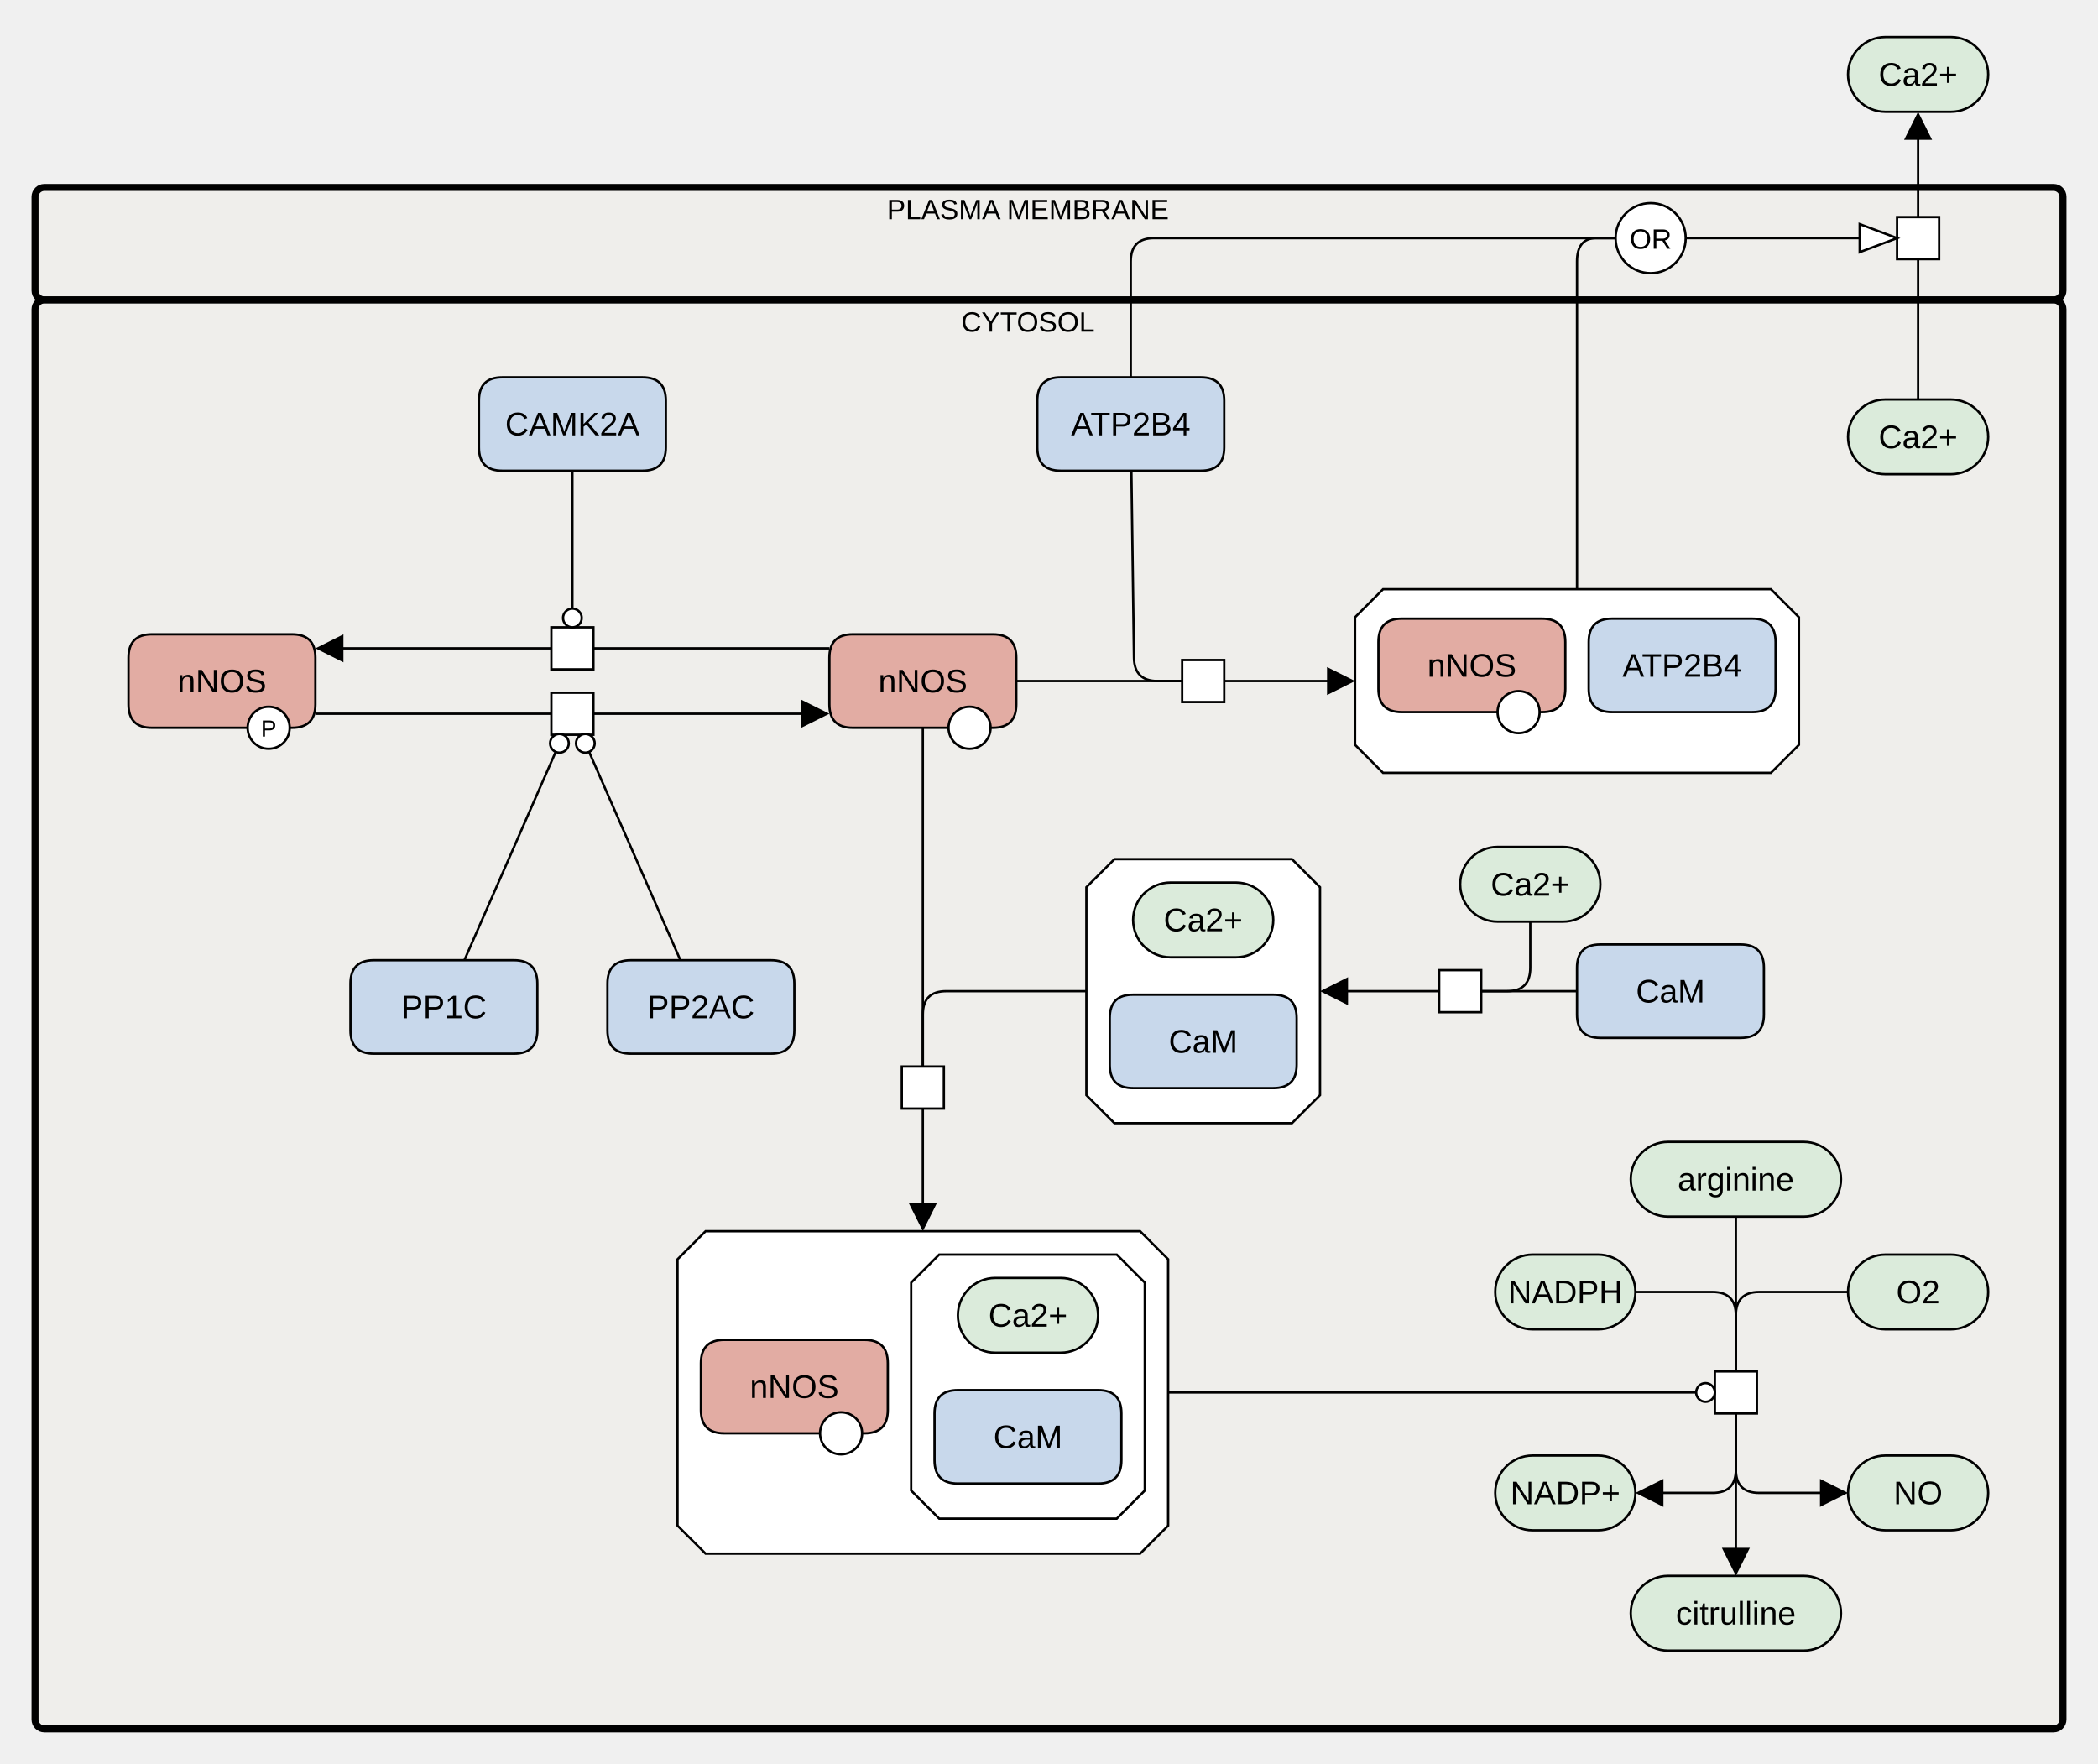
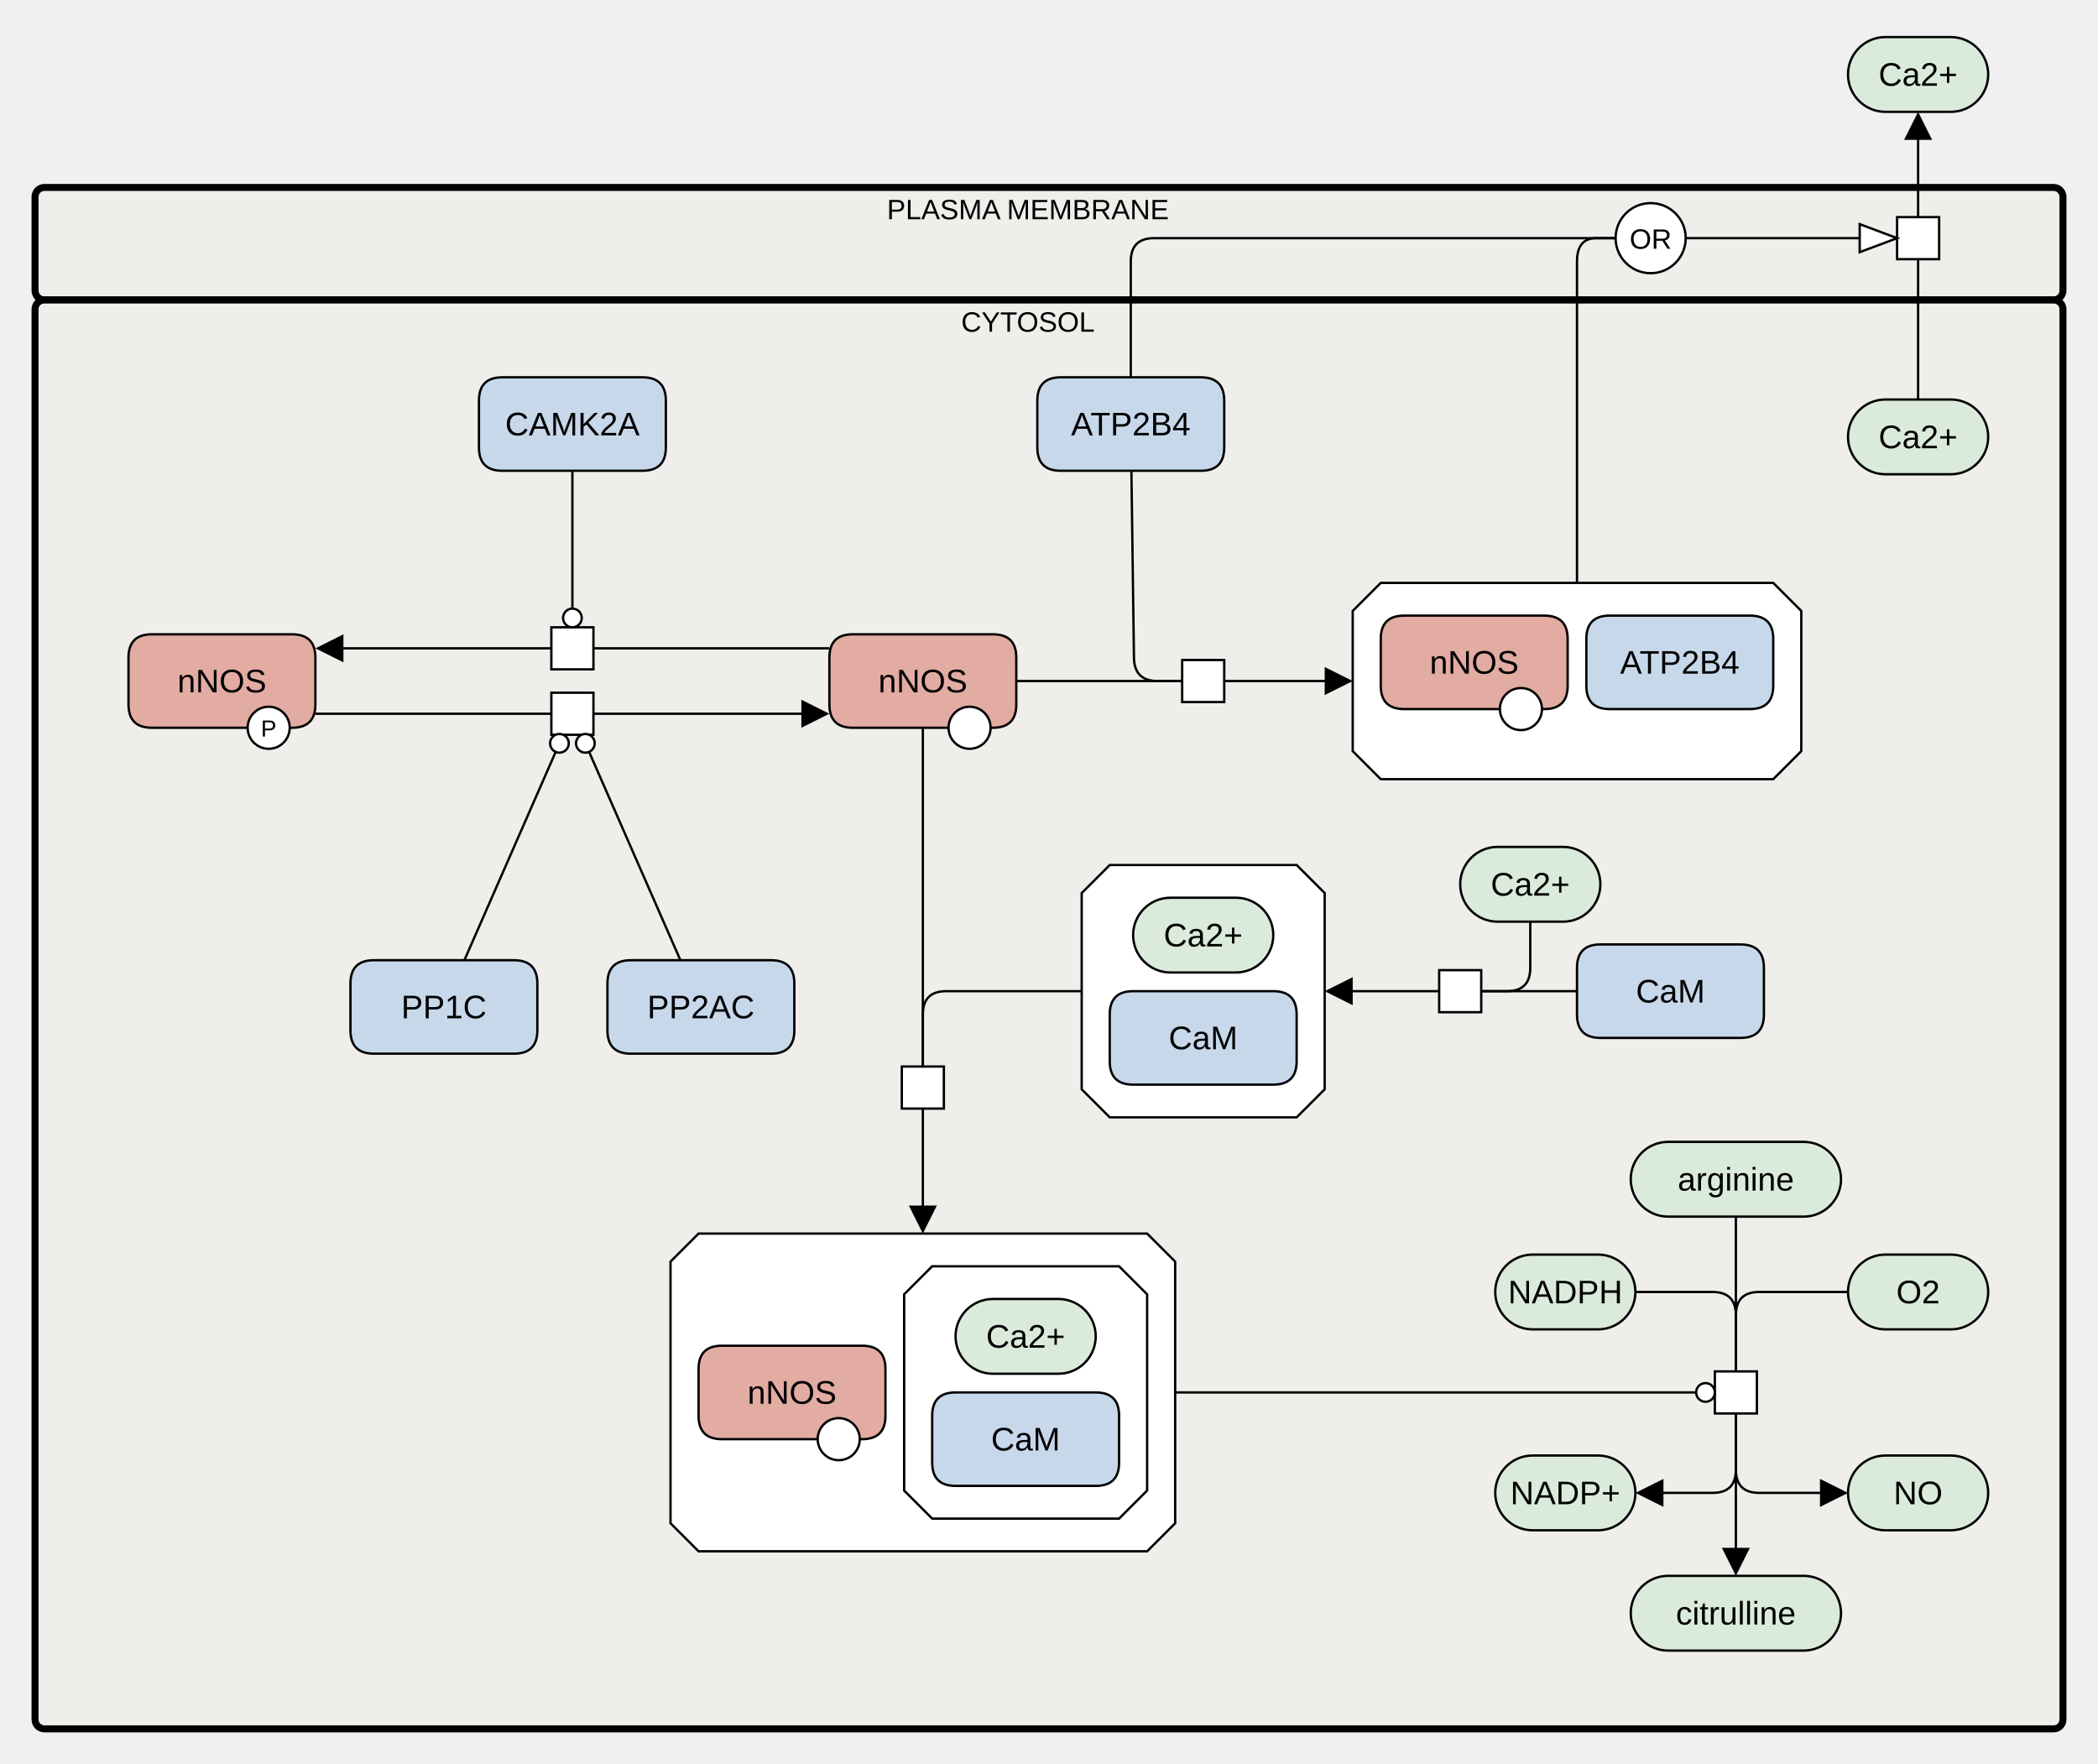
<svg xmlns="http://www.w3.org/2000/svg" width="898" height="755" viewBox="0 0 898 755" stroke-linecap="butt" stroke-miterlimit="10">
  <g transform="translate(-205,336)">
    <path d="M220 -251.766 C220 -253.975 221.791 -255.766 224 -255.766 L1084 -255.766 C1086.209 -255.766 1088 -253.975 1088 -251.766 L1088 -211.633 C1088 -209.424 1086.209 -207.633 1084 -207.633 L224 -207.633 C221.791 -207.633 220 -209.424 220 -211.633 Z" fill="#EDEBE4" fill-opacity="0.447" stroke="none" />
    <path d="M220 -251.766 C220 -253.975 221.791 -255.766 224 -255.766 L1084 -255.766 C1086.209 -255.766 1088 -253.975 1088 -251.766 L1088 -211.633 C1088 -209.424 1086.209 -207.633 1084 -207.633 L224 -207.633 C221.791 -207.633 220 -209.424 220 -211.633 Z" fill="none" stroke="#000000" stroke-width="3" />
    <text x="644.981" y="-242.164" text-anchor="middle" font-family="'Dialog', Arial, Helvetica, sans-serif" font-size="12" fill="#000000" stroke="none" xml:space="preserve">PLASMA MEMBRANE</text>
    <path d="M220 -203.633 C220 -205.842 221.791 -207.633 224 -207.633 L1084 -207.633 C1086.209 -207.633 1088 -205.842 1088 -203.633 L1088 400 C1088 402.209 1086.209 404 1084 404 L224 404 C221.791 404 220 402.209 220 400 Z" fill="#EDEBE4" fill-opacity="0.447" stroke="none" />
    <path d="M220 -203.633 C220 -205.842 221.791 -207.633 224 -207.633 L1084 -207.633 C1086.209 -207.633 1088 -205.842 1088 -203.633 L1088 400 C1088 402.209 1086.209 404 1084 404 L224 404 C221.791 404 220 402.209 220 400 Z" fill="none" stroke="#000000" stroke-width="3" />
    <text x="644.981" y="-194.031" text-anchor="middle" font-family="'Dialog', Arial, Helvetica, sans-serif" font-size="12" fill="#000000" stroke="none" xml:space="preserve">CYTOSOL</text>
    <path d="M903 168.75 C903 159.913 910.163 152.75 919 152.75 L977 152.75 C985.837 152.75 993 159.913 993 168.75 L993 168.75 C993 177.587 985.837 184.75 977 184.75 L919 184.75 C910.163 184.75 903 177.587 903 168.75 Z" fill="#DBEBDB" stroke="none" />
    <path d="M903 168.75 C903 159.913 910.163 152.75 919 152.75 L977 152.75 C985.837 152.75 993 159.913 993 168.75 L993 168.75 C993 177.587 985.837 184.75 977 184.75 L919 184.75 C910.163 184.75 903 177.587 903 168.75 Z" fill="none" stroke="#000000" />
    <text x="948" y="173.6" text-anchor="middle" font-family="Arial, Helvetica, sans-serif" font-size="14" fill="#000000" stroke="none" xml:space="preserve">arginine</text>
    <path d="M939 251 L957 251 L957 269 L939 269 Z" fill="#FFFFFF" stroke="none" />
    <path d="M939 251 L957 251 L957 269 L939 269 Z" fill="none" stroke="#000000" />
    <path d="M903 354.5 C903 345.663 910.163 338.5 919 338.5 L977 338.5 C985.837 338.5 993 345.663 993 354.5 L993 354.5 C993 363.337 985.837 370.5 977 370.5 L919 370.5 C910.163 370.5 903 363.337 903 354.5 Z" fill="#DBEBDB" stroke="none" />
    <path d="M903 354.5 C903 345.663 910.163 338.5 919 338.5 L977 338.5 C985.837 338.5 993 345.663 993 354.5 L993 354.5 C993 363.337 985.837 370.5 977 370.5 L919 370.5 C910.163 370.5 903 363.337 903 354.5 Z" fill="none" stroke="#000000" />
    <text x="948" y="359.35" text-anchor="middle" font-family="Arial, Helvetica, sans-serif" font-size="14" fill="#000000" stroke="none" xml:space="preserve">citrulline</text>
    <path d="M845 217 C845 208.163 852.163 201 861 201 L889 201 C897.837 201 905 208.163 905 217 L905 217 C905 225.837 897.837 233 889 233 L861 233 C852.163 233 845 225.837 845 217 Z" fill="#DBEBDB" stroke="none" />
    <path d="M845 217 C845 208.163 852.163 201 861 201 L889 201 C897.837 201 905 208.163 905 217 L905 217 C905 225.837 897.837 233 889 233 L861 233 C852.163 233 845 225.837 845 217 Z" fill="none" stroke="#000000" />
    <text x="875" y="221.85" text-anchor="middle" font-family="Arial, Helvetica, sans-serif" font-size="14" fill="#000000" stroke="none" xml:space="preserve">NADPH</text>
    <path d="M996 217 C996 208.163 1003.163 201 1012 201 L1040 201 C1048.837 201 1056 208.163 1056 217 L1056 217 C1056 225.837 1048.837 233 1040 233 L1012 233 C1003.163 233 996 225.837 996 217 Z" fill="#DBEBDB" stroke="none" />
    <path d="M996 217 C996 208.163 1003.163 201 1012 201 L1040 201 C1048.837 201 1056 208.163 1056 217 L1056 217 C1056 225.837 1048.837 233 1040 233 L1012 233 C1003.163 233 996 225.837 996 217 Z" fill="none" stroke="#000000" />
    <text x="1026" y="221.85" text-anchor="middle" font-family="Arial, Helvetica, sans-serif" font-size="14" fill="#000000" stroke="none" xml:space="preserve">O2</text>
    <path d="M845 303 C845 294.163 852.163 287 861 287 L889 287 C897.837 287 905 294.163 905 303 L905 303 C905 311.837 897.837 319 889 319 L861 319 C852.163 319 845 311.837 845 303 Z" fill="#DBEBDB" stroke="none" />
    <path d="M845 303 C845 294.163 852.163 287 861 287 L889 287 C897.837 287 905 294.163 905 303 L905 303 C905 311.837 897.837 319 889 319 L861 319 C852.163 319 845 311.837 845 303 Z" fill="none" stroke="#000000" />
    <text x="875" y="307.85" text-anchor="middle" font-family="Arial, Helvetica, sans-serif" font-size="14" fill="#000000" stroke="none" xml:space="preserve">NADP+</text>
    <path d="M996 303 C996 294.163 1003.163 287 1012 287 L1040 287 C1048.837 287 1056 294.163 1056 303 L1056 303 C1056 311.837 1048.837 319 1040 319 L1012 319 C1003.163 319 996 311.837 996 303 Z" fill="#DBEBDB" stroke="none" />
    <path d="M996 303 C996 294.163 1003.163 287 1012 287 L1040 287 C1048.837 287 1056 294.163 1056 303 L1056 303 C1056 311.837 1048.837 319 1040 319 L1012 319 C1003.163 319 996 311.837 996 303 Z" fill="none" stroke="#000000" />
    <text x="1026" y="307.85" text-anchor="middle" font-family="Arial, Helvetica, sans-serif" font-size="14" fill="#000000" stroke="none" xml:space="preserve">NO</text>
-     <path d="M507 191 L693 191 L705 203 L705 317 L693 329 L507 329 L495 317 L495 203 Z" fill="#FFFFFF" stroke="none" />
-     <path d="M507 191 L693 191 L705 203 L705 317 L693 329 L507 329 L495 317 L495 203 Z" fill="none" stroke="#000000" />
-     <path d="M505 247.5 Q505 237.5 515 237.5 L575 237.5 Q585 237.5 585 247.5 L585 267.5 Q585 277.5 575 277.5 L515 277.5 Q505 277.5 505 267.5 Z" fill="#E2ACA3" stroke="none" />
-     <path d="M505 247.5 Q505 237.5 515 237.5 L575 237.5 Q585 237.5 585 247.5 L585 267.5 Q585 277.5 575 277.5 L515 277.5 Q505 277.5 505 267.5 Z" fill="none" stroke="#000000" />
-     <text x="545" y="262.35" text-anchor="middle" font-family="Arial, Helvetica, sans-serif" font-size="14" fill="#000000" stroke="none" xml:space="preserve">nNOS</text>
-     <path d="M556 277.5 C556 272.529 560.029 268.5 565 268.5 L565 268.5 C569.971 268.5 574 272.529 574 277.5 L574 277.5 C574 282.471 569.971 286.5 565 286.5 L565 286.5 C560.029 286.5 556 282.471 556 277.5 Z" fill="#FFFFFF" stroke="none" />
-     <path d="M556 277.5 C556 272.529 560.029 268.5 565 268.5 L565 268.5 C569.971 268.5 574 272.529 574 277.5 L574 277.5 C574 282.471 569.971 286.5 565 286.5 L565 286.5 C560.029 286.5 556 282.471 556 277.5 Z" fill="none" stroke="#000000" />
-     <path d="M607 201 L683 201 L695 213 L695 302 L683 314 L607 314 L595 302 L595 213 Z" fill="#FFFFFF" stroke="none" />
-     <path d="M607 201 L683 201 L695 213 L695 302 L683 314 L607 314 L595 302 L595 213 Z" fill="none" stroke="#000000" />
-     <path d="M605 269 Q605 259 615 259 L675 259 Q685 259 685 269 L685 289 Q685 299 675 299 L615 299 Q605 299 605 289 Z" fill="#C8D8EB" stroke="none" />
-     <path d="M605 269 Q605 259 615 259 L675 259 Q685 259 685 269 L685 289 Q685 299 675 299 L615 299 Q605 299 605 289 Z" fill="none" stroke="#000000" />
-     <text x="645" y="283.85" text-anchor="middle" font-family="Arial, Helvetica, sans-serif" font-size="14" fill="#000000" stroke="none" xml:space="preserve">CaM</text>
-     <path d="M615 227 C615 218.163 622.163 211 631 211 L659 211 C667.837 211 675 218.163 675 227 L675 227 C675 235.837 667.837 243 659 243 L631 243 C622.163 243 615 235.837 615 227 Z" fill="#DBEBDB" stroke="none" />
-     <path d="M615 227 C615 218.163 622.163 211 631 211 L659 211 C667.837 211 675 218.163 675 227 L675 227 C675 235.837 667.837 243 659 243 L631 243 C622.163 243 615 235.837 615 227 Z" fill="none" stroke="#000000" />
-     <text x="645" y="231.85" text-anchor="middle" font-family="Arial, Helvetica, sans-serif" font-size="14" fill="#000000" stroke="none" xml:space="preserve">Ca2+</text>
+     <path d="M504 192 L696 192 L708 204 L708 316 L696 328 L504 328 L492 316 L492 204 Z" fill="#FFFFFF" stroke="none" />
+     <path d="M504 192 L696 192 L708 204 L708 316 L696 328 L504 328 L492 316 L492 204 Z" fill="none" stroke="#000000" />
+     <path d="M504 250 Q504 240 514 240 L574 240 Q584 240 584 250 L584 270 Q584 280 574 280 L514 280 Q504 280 504 270 Z" fill="#E2ACA3" stroke="none" />
+     <path d="M504 250 Q504 240 514 240 L574 240 Q584 240 584 250 L584 270 Q584 280 574 280 L514 280 Q504 280 504 270 Z" fill="none" stroke="#000000" />
+     <text x="544" y="264.85" text-anchor="middle" font-family="Arial, Helvetica, sans-serif" font-size="14" fill="#000000" stroke="none" xml:space="preserve">nNOS</text>
+     <path d="M555 280 C555 275.029 559.029 271 564 271 L564 271 C568.971 271 573 275.029 573 280 L573 280 C573 284.971 568.971 289 564 289 L564 289 C559.029 289 555 284.971 555 280 Z" fill="#FFFFFF" stroke="none" />
+     <path d="M555 280 C555 275.029 559.029 271 564 271 L564 271 C568.971 271 573 275.029 573 280 L573 280 C573 284.971 568.971 289 564 289 L564 289 C559.029 289 555 284.971 555 280 Z" fill="none" stroke="#000000" />
+     <path d="M604 206 L684 206 L696 218 L696 302 L684 314 L604 314 L592 302 L592 218 Z" fill="#FFFFFF" stroke="none" />
+     <path d="M604 206 L684 206 L696 218 L696 302 L684 314 L604 314 L592 302 L592 218 Z" fill="none" stroke="#000000" />
+     <path d="M604 270 Q604 260 614 260 L674 260 Q684 260 684 270 L684 290 Q684 300 674 300 L614 300 Q604 300 604 290 Z" fill="#C8D8EB" stroke="none" />
+     <path d="M604 270 Q604 260 614 260 L674 260 Q684 260 684 270 L684 290 Q684 300 674 300 L614 300 Q604 300 604 290 Z" fill="none" stroke="#000000" />
+     <text x="644" y="284.85" text-anchor="middle" font-family="Arial, Helvetica, sans-serif" font-size="14" fill="#000000" stroke="none" xml:space="preserve">CaM</text>
+     <path d="M614 236 C614 227.163 621.163 220 630 220 L658 220 C666.837 220 674 227.163 674 236 L674 236 C674 244.837 666.837 252 658 252 L630 252 C621.163 252 614 244.837 614 236 Z" fill="#DBEBDB" stroke="none" />
+     <path d="M614 236 C614 227.163 621.163 220 630 220 L658 220 C666.837 220 674 227.163 674 236 L674 236 C674 244.837 666.837 252 658 252 L630 252 C621.163 252 614 244.837 614 236 Z" fill="none" stroke="#000000" />
+     <text x="644" y="240.85" text-anchor="middle" font-family="Arial, Helvetica, sans-serif" font-size="14" fill="#000000" stroke="none" xml:space="preserve">Ca2+</text>
    <path d="M560 -54.5 Q560 -64.5 570 -64.5 L630 -64.5 Q640 -64.5 640 -54.5 L640 -34.5 Q640 -24.5 630 -24.5 L570 -24.5 Q560 -24.5 560 -34.5 Z" fill="#E2ACA3" stroke="none" />
    <path d="M560 -54.5 Q560 -64.5 570 -64.5 L630 -64.5 Q640 -64.5 640 -54.5 L640 -34.5 Q640 -24.5 630 -24.5 L570 -24.5 Q560 -24.5 560 -34.5 Z" fill="none" stroke="#000000" />
    <text x="600" y="-39.65" text-anchor="middle" font-family="Arial, Helvetica, sans-serif" font-size="14" fill="#000000" stroke="none" xml:space="preserve">nNOS</text>
    <path d="M611 -24.5 C611 -29.471 615.029 -33.5 620 -33.5 L620 -33.5 C624.971 -33.5 629 -29.471 629 -24.5 L629 -24.5 C629 -19.529 624.971 -15.5 620 -15.5 L620 -15.5 C615.029 -15.5 611 -19.529 611 -24.5 Z" fill="#FFFFFF" stroke="none" />
    <path d="M611 -24.5 C611 -29.471 615.029 -33.5 620 -33.5 L620 -33.5 C624.971 -33.5 629 -29.471 629 -24.5 L629 -24.5 C629 -19.529 624.971 -15.5 620 -15.5 L620 -15.5 C615.029 -15.5 611 -19.529 611 -24.5 Z" fill="none" stroke="#000000" />
    <path d="M591 120.5 L609 120.5 L609 138.5 L591 138.5 Z" fill="#FFFFFF" stroke="none" />
    <path d="M591 120.5 L609 120.5 L609 138.5 L591 138.5 Z" fill="none" stroke="#000000" />
-     <path d="M682 31.75 L758 31.75 L770 43.75 L770 132.75 L758 144.75 L682 144.75 L670 132.75 L670 43.75 Z" fill="#FFFFFF" stroke="none" />
-     <path d="M682 31.75 L758 31.75 L770 43.75 L770 132.75 L758 144.75 L682 144.75 L670 132.75 L670 43.75 Z" fill="none" stroke="#000000" />
-     <path d="M680 99.75 Q680 89.75 690 89.75 L750 89.75 Q760 89.75 760 99.75 L760 119.75 Q760 129.75 750 129.75 L690 129.75 Q680 129.75 680 119.75 Z" fill="#C8D8EB" stroke="none" />
-     <path d="M680 99.75 Q680 89.75 690 89.75 L750 89.75 Q760 89.75 760 99.75 L760 119.75 Q760 129.75 750 129.75 L690 129.75 Q680 129.75 680 119.75 Z" fill="none" stroke="#000000" />
-     <text x="720" y="114.6" text-anchor="middle" font-family="Arial, Helvetica, sans-serif" font-size="14" fill="#000000" stroke="none" xml:space="preserve">CaM</text>
-     <path d="M690 57.75 C690 48.913 697.163 41.75 706 41.75 L734 41.75 C742.837 41.75 750 48.913 750 57.75 L750 57.75 C750 66.587 742.837 73.75 734 73.75 L706 73.75 C697.163 73.75 690 66.587 690 57.75 Z" fill="#DBEBDB" stroke="none" />
-     <path d="M690 57.75 C690 48.913 697.163 41.75 706 41.75 L734 41.75 C742.837 41.75 750 48.913 750 57.75 L750 57.75 C750 66.587 742.837 73.75 734 73.75 L706 73.75 C697.163 73.75 690 66.587 690 57.75 Z" fill="none" stroke="#000000" />
-     <text x="720" y="62.6" text-anchor="middle" font-family="Arial, Helvetica, sans-serif" font-size="14" fill="#000000" stroke="none" xml:space="preserve">Ca2+</text>
+     <path d="M680 34.25 L760 34.25 L772 46.25 L772 130.25 L760 142.25 L680 142.25 L668 130.25 L668 46.25 Z" fill="#FFFFFF" stroke="none" />
+     <path d="M680 34.25 L760 34.25 L772 46.25 L772 130.25 L760 142.25 L680 142.25 L668 130.25 L668 46.25 Z" fill="none" stroke="#000000" />
+     <path d="M680 98.25 Q680 88.25 690 88.25 L750 88.25 Q760 88.25 760 98.25 L760 118.25 Q760 128.25 750 128.25 L690 128.25 Q680 128.25 680 118.25 Z" fill="#C8D8EB" stroke="none" />
+     <path d="M680 98.25 Q680 88.25 690 88.25 L750 88.25 Q760 88.25 760 98.25 L760 118.25 Q760 128.25 750 128.25 L690 128.25 Q680 128.25 680 118.25 Z" fill="none" stroke="#000000" />
+     <text x="720" y="113.1" text-anchor="middle" font-family="Arial, Helvetica, sans-serif" font-size="14" fill="#000000" stroke="none" xml:space="preserve">CaM</text>
+     <path d="M690 64.25 C690 55.413 697.163 48.25 706 48.25 L734 48.25 C742.837 48.25 750 55.413 750 64.25 L750 64.25 C750 73.087 742.837 80.25 734 80.25 L706 80.25 C697.163 80.25 690 73.087 690 64.25 Z" fill="#DBEBDB" stroke="none" />
+     <path d="M690 64.25 C690 55.413 697.163 48.25 706 48.25 L734 48.25 C742.837 48.25 750 55.413 750 64.25 L750 64.25 C750 73.087 742.837 80.25 734 80.25 L706 80.25 C697.163 80.25 690 73.087 690 64.25 Z" fill="none" stroke="#000000" />
+     <text x="720" y="69.1" text-anchor="middle" font-family="Arial, Helvetica, sans-serif" font-size="14" fill="#000000" stroke="none" xml:space="preserve">Ca2+</text>
    <path d="M711 -53.5 L729 -53.5 L729 -35.5 L711 -35.5 Z" fill="#FFFFFF" stroke="none" />
    <path d="M711 -53.5 L729 -53.5 L729 -35.5 L711 -35.5 Z" fill="none" stroke="#000000" />
    <path d="M649 -164.5 Q649 -174.5 659 -174.5 L719 -174.5 Q729 -174.5 729 -164.5 L729 -144.5 Q729 -134.5 719 -134.5 L659 -134.5 Q649 -134.5 649 -144.5 Z" fill="#C8D8EB" stroke="none" />
    <path d="M649 -164.5 Q649 -174.5 659 -174.5 L719 -174.5 Q729 -174.5 729 -164.5 L729 -144.5 Q729 -134.5 719 -134.5 L659 -134.5 Q649 -134.5 649 -144.5 Z" fill="none" stroke="#000000" />
    <text x="689" y="-149.65" text-anchor="middle" font-family="Arial, Helvetica, sans-serif" font-size="14" fill="#000000" stroke="none" xml:space="preserve">ATP2B4</text>
-     <path d="M797 -83.805 L963 -83.805 L975 -71.805 L975 -17.195 L963 -5.195 L797 -5.195 L785 -17.195 L785 -71.805 Z" fill="#FFFFFF" stroke="none" />
-     <path d="M797 -83.805 L963 -83.805 L975 -71.805 L975 -17.195 L963 -5.195 L797 -5.195 L785 -17.195 L785 -71.805 Z" fill="none" stroke="#000000" />
-     <path d="M795 -61.195 Q795 -71.195 805 -71.195 L865 -71.195 Q875 -71.195 875 -61.195 L875 -41.195 Q875 -31.195 865 -31.195 L805 -31.195 Q795 -31.195 795 -41.195 Z" fill="#E2ACA3" stroke="none" />
-     <path d="M795 -61.195 Q795 -71.195 805 -71.195 L865 -71.195 Q875 -71.195 875 -61.195 L875 -41.195 Q875 -31.195 865 -31.195 L805 -31.195 Q795 -31.195 795 -41.195 Z" fill="none" stroke="#000000" />
-     <text x="835" y="-46.346" text-anchor="middle" font-family="Arial, Helvetica, sans-serif" font-size="14" fill="#000000" stroke="none" xml:space="preserve">nNOS</text>
-     <path d="M846 -31.195 C846 -36.166 850.029 -40.195 855 -40.195 L855 -40.195 C859.971 -40.195 864 -36.166 864 -31.195 L864 -31.195 C864 -26.225 859.971 -22.195 855 -22.195 L855 -22.195 C850.029 -22.195 846 -26.225 846 -31.195 Z" fill="#FFFFFF" stroke="none" />
-     <path d="M846 -31.195 C846 -36.166 850.029 -40.195 855 -40.195 L855 -40.195 C859.971 -40.195 864 -36.166 864 -31.195 L864 -31.195 C864 -26.225 859.971 -22.195 855 -22.195 L855 -22.195 C850.029 -22.195 846 -26.225 846 -31.195 Z" fill="none" stroke="#000000" />
-     <path d="M885 -61.195 Q885 -71.195 895 -71.195 L955 -71.195 Q965 -71.195 965 -61.195 L965 -41.195 Q965 -31.195 955 -31.195 L895 -31.195 Q885 -31.195 885 -41.195 Z" fill="#C8D8EB" stroke="none" />
-     <path d="M885 -61.195 Q885 -71.195 895 -71.195 L955 -71.195 Q965 -71.195 965 -61.195 L965 -41.195 Q965 -31.195 955 -31.195 L895 -31.195 Q885 -31.195 885 -41.195 Z" fill="none" stroke="#000000" />
-     <text x="925" y="-46.346" text-anchor="middle" font-family="Arial, Helvetica, sans-serif" font-size="14" fill="#000000" stroke="none" xml:space="preserve">ATP2B4</text>
+     <path d="M796 -86.5 L964 -86.5 L976 -74.5 L976 -14.5 L964 -2.5 L796 -2.5 L784 -14.5 L784 -74.5 Z" fill="#FFFFFF" stroke="none" />
+     <path d="M796 -86.5 L964 -86.5 L976 -74.5 L976 -14.5 L964 -2.5 L796 -2.5 L784 -14.5 L784 -74.5 Z" fill="none" stroke="#000000" />
+     <path d="M796 -62.5 Q796 -72.5 806 -72.5 L866 -72.5 Q876 -72.5 876 -62.5 L876 -42.5 Q876 -32.5 866 -32.5 L806 -32.5 Q796 -32.5 796 -42.5 Z" fill="#E2ACA3" stroke="none" />
+     <path d="M796 -62.5 Q796 -72.5 806 -72.5 L866 -72.5 Q876 -72.5 876 -62.5 L876 -42.5 Q876 -32.5 866 -32.5 L806 -32.5 Q796 -32.5 796 -42.5 Z" fill="none" stroke="#000000" />
+     <text x="836" y="-47.65" text-anchor="middle" font-family="Arial, Helvetica, sans-serif" font-size="14" fill="#000000" stroke="none" xml:space="preserve">nNOS</text>
+     <path d="M847 -32.5 C847 -37.471 851.029 -41.5 856 -41.5 L856 -41.5 C860.971 -41.5 865 -37.471 865 -32.5 L865 -32.5 C865 -27.529 860.971 -23.5 856 -23.5 L856 -23.5 C851.029 -23.5 847 -27.529 847 -32.5 Z" fill="#FFFFFF" stroke="none" />
+     <path d="M847 -32.5 C847 -37.471 851.029 -41.5 856 -41.5 L856 -41.5 C860.971 -41.5 865 -37.471 865 -32.5 L865 -32.5 C865 -27.529 860.971 -23.5 856 -23.5 L856 -23.5 C851.029 -23.5 847 -27.529 847 -32.5 Z" fill="none" stroke="#000000" />
+     <path d="M884 -62.5 Q884 -72.5 894 -72.5 L954 -72.5 Q964 -72.5 964 -62.5 L964 -42.5 Q964 -32.5 954 -32.5 L894 -32.5 Q884 -32.5 884 -42.5 Z" fill="#C8D8EB" stroke="none" />
+     <path d="M884 -62.5 Q884 -72.5 894 -72.5 L954 -72.5 Q964 -72.5 964 -62.5 L964 -42.5 Q964 -32.5 954 -32.5 L894 -32.5 Q884 -32.5 884 -42.5 Z" fill="none" stroke="#000000" />
+     <text x="924" y="-47.65" text-anchor="middle" font-family="Arial, Helvetica, sans-serif" font-size="14" fill="#000000" stroke="none" xml:space="preserve">ATP2B4</text>
    <path d="M260 -54.5 Q260 -64.5 270 -64.5 L330 -64.5 Q340 -64.5 340 -54.5 L340 -34.5 Q340 -24.5 330 -24.5 L270 -24.5 Q260 -24.5 260 -34.5 Z" fill="#E2ACA3" stroke="none" />
    <path d="M260 -54.5 Q260 -64.5 270 -64.5 L330 -64.5 Q340 -64.5 340 -54.5 L340 -34.5 Q340 -24.5 330 -24.5 L270 -24.5 Q260 -24.5 260 -34.5 Z" fill="none" stroke="#000000" />
    <text x="300" y="-39.65" text-anchor="middle" font-family="Arial, Helvetica, sans-serif" font-size="14" fill="#000000" stroke="none" xml:space="preserve">nNOS</text>
    <path d="M311 -24.5 C311 -29.471 315.029 -33.5 320 -33.5 L320 -33.5 C324.971 -33.5 329 -29.471 329 -24.5 L329 -24.5 C329 -19.529 324.971 -15.5 320 -15.5 L320 -15.5 C315.029 -15.5 311 -19.529 311 -24.5 Z" fill="#FFFFFF" stroke="none" />
    <path d="M311 -24.5 C311 -29.471 315.029 -33.5 320 -33.5 L320 -33.5 C324.971 -33.5 329 -29.471 329 -24.5 L329 -24.5 C329 -19.529 324.971 -15.5 320 -15.5 L320 -15.5 C315.029 -15.5 311 -19.529 311 -24.5 Z" fill="none" stroke="#000000" />
    <text x="320" y="-20.721" text-anchor="middle" font-family="'Dialog', Arial, Helvetica, sans-serif" font-size="10" fill="#000000" stroke="none" xml:space="preserve">P</text>
    <path d="M441 -67.5 L459 -67.5 L459 -49.5 L441 -49.5 Z" fill="#FFFFFF" stroke="none" />
    <path d="M441 -67.5 L459 -67.5 L459 -49.5 L441 -49.5 Z" fill="none" stroke="#000000" />
    <path d="M441 -39.5 L459 -39.5 L459 -21.5 L441 -21.5 Z" fill="#FFFFFF" stroke="none" />
    <path d="M441 -39.5 L459 -39.5 L459 -21.5 L441 -21.5 Z" fill="none" stroke="#000000" />
    <path d="M410 -164.5 Q410 -174.5 420 -174.5 L480 -174.5 Q490 -174.5 490 -164.5 L490 -144.5 Q490 -134.5 480 -134.5 L420 -134.5 Q410 -134.5 410 -144.5 Z" fill="#C8D8EB" stroke="none" />
    <path d="M410 -164.5 Q410 -174.5 420 -174.5 L480 -174.5 Q490 -174.5 490 -164.5 L490 -144.5 Q490 -134.5 480 -134.5 L420 -134.5 Q410 -134.5 410 -144.5 Z" fill="none" stroke="#000000" />
    <text x="450" y="-149.65" text-anchor="middle" font-family="Arial, Helvetica, sans-serif" font-size="14" fill="#000000" stroke="none" xml:space="preserve">CAMK2A</text>
    <path d="M355 85 Q355 75 365 75 L425 75 Q435 75 435 85 L435 105 Q435 115 425 115 L365 115 Q355 115 355 105 Z" fill="#C8D8EB" stroke="none" />
    <path d="M355 85 Q355 75 365 75 L425 75 Q435 75 435 85 L435 105 Q435 115 425 115 L365 115 Q355 115 355 105 Z" fill="none" stroke="#000000" />
    <text x="395" y="99.85" text-anchor="middle" font-family="Arial, Helvetica, sans-serif" font-size="14" fill="#000000" stroke="none" xml:space="preserve">PP1C</text>
    <path d="M465 85 Q465 75 475 75 L535 75 Q545 75 545 85 L545 105 Q545 115 535 115 L475 115 Q465 115 465 105 Z" fill="#C8D8EB" stroke="none" />
    <path d="M465 85 Q465 75 475 75 L535 75 Q545 75 545 85 L545 105 Q545 115 535 115 L475 115 Q465 115 465 105 Z" fill="none" stroke="#000000" />
    <text x="505" y="99.85" text-anchor="middle" font-family="Arial, Helvetica, sans-serif" font-size="14" fill="#000000" stroke="none" xml:space="preserve">PP2AC</text>
    <path d="M821 79.25 L839 79.25 L839 97.25 L821 97.25 Z" fill="#FFFFFF" stroke="none" />
    <path d="M821 79.25 L839 79.25 L839 97.25 L821 97.25 Z" fill="none" stroke="#000000" />
    <path d="M880 78.25 Q880 68.25 890 68.25 L950 68.25 Q960 68.25 960 78.25 L960 98.25 Q960 108.25 950 108.25 L890 108.25 Q880 108.25 880 98.25 Z" fill="#C8D8EB" stroke="none" />
    <path d="M880 78.25 Q880 68.25 890 68.25 L950 68.25 Q960 68.25 960 78.25 L960 98.25 Q960 108.25 950 108.25 L890 108.25 Q880 108.25 880 98.25 Z" fill="none" stroke="#000000" />
    <text x="920" y="93.1" text-anchor="middle" font-family="Arial, Helvetica, sans-serif" font-size="14" fill="#000000" stroke="none" xml:space="preserve">CaM</text>
    <path d="M830 42.5 C830 33.663 837.163 26.5 846 26.5 L874 26.5 C882.837 26.5 890 33.663 890 42.5 L890 42.5 C890 51.337 882.837 58.5 874 58.5 L846 58.5 C837.163 58.5 830 51.337 830 42.5 Z" fill="#DBEBDB" stroke="none" />
    <path d="M830 42.5 C830 33.663 837.163 26.5 846 26.5 L874 26.5 C882.837 26.5 890 33.663 890 42.5 L890 42.5 C890 51.337 882.837 58.5 874 58.5 L846 58.5 C837.163 58.5 830 51.337 830 42.5 Z" fill="none" stroke="#000000" />
    <text x="860" y="47.35" text-anchor="middle" font-family="Arial, Helvetica, sans-serif" font-size="14" fill="#000000" stroke="none" xml:space="preserve">Ca2+</text>
    <path d="M996 -149 C996 -157.837 1003.163 -165 1012 -165 L1040 -165 C1048.837 -165 1056 -157.837 1056 -149 L1056 -149 C1056 -140.163 1048.837 -133 1040 -133 L1012 -133 C1003.163 -133 996 -140.163 996 -149 Z" fill="#DBEBDB" stroke="none" />
    <path d="M996 -149 C996 -157.837 1003.163 -165 1012 -165 L1040 -165 C1048.837 -165 1056 -157.837 1056 -149 L1056 -149 C1056 -140.163 1048.837 -133 1040 -133 L1012 -133 C1003.163 -133 996 -140.163 996 -149 Z" fill="none" stroke="#000000" />
    <text x="1026" y="-144.15" text-anchor="middle" font-family="Arial, Helvetica, sans-serif" font-size="14" fill="#000000" stroke="none" xml:space="preserve">Ca2+</text>
    <path d="M1017 -243.066 L1035 -243.066 L1035 -225.066 L1017 -225.066 Z" fill="#FFFFFF" stroke="none" />
    <path d="M1017 -243.066 L1035 -243.066 L1035 -225.066 L1017 -225.066 Z" fill="none" stroke="#000000" />
    <path d="M996 -304.133 C996 -312.97 1003.163 -320.133 1012 -320.133 L1040 -320.133 C1048.837 -320.133 1056 -312.97 1056 -304.133 L1056 -304.133 C1056 -295.296 1048.837 -288.133 1040 -288.133 L1012 -288.133 C1003.163 -288.133 996 -295.296 996 -304.133 Z" fill="#DBEBDB" stroke="none" />
    <path d="M996 -304.133 C996 -312.97 1003.163 -320.133 1012 -320.133 L1040 -320.133 C1048.837 -320.133 1056 -312.97 1056 -304.133 L1056 -304.133 C1056 -295.296 1048.837 -288.133 1040 -288.133 L1012 -288.133 C1003.163 -288.133 996 -295.296 996 -304.133 Z" fill="none" stroke="#000000" />
    <text x="1026" y="-299.283" text-anchor="middle" font-family="Arial, Helvetica, sans-serif" font-size="14" fill="#000000" stroke="none" xml:space="preserve">Ca2+</text>
    <path d="M896.526 -234.066 C896.526 -242.351 903.242 -249.066 911.526 -249.066 L911.526 -249.066 C919.811 -249.066 926.526 -242.351 926.526 -234.066 L926.526 -234.066 C926.526 -225.782 919.811 -219.066 911.526 -219.066 L911.526 -219.066 C903.242 -219.066 896.526 -225.782 896.526 -234.066 Z" fill="#FFFFFF" stroke="none" />
    <path d="M896.526 -234.066 C896.526 -242.351 903.242 -249.066 911.526 -249.066 L911.526 -249.066 C919.811 -249.066 926.526 -242.351 926.526 -234.066 L926.526 -234.066 C926.526 -225.782 919.811 -219.066 911.526 -219.066 L911.526 -219.066 C903.242 -219.066 896.526 -225.782 896.526 -234.066 Z" fill="none" stroke="#000000" />
    <text x="911.526" y="-229.531" text-anchor="middle" font-family="'Dialog', Arial, Helvetica, sans-serif" font-size="12" fill="#000000" stroke="none" xml:space="preserve">OR</text>
    <path d="M948 184.75 L948 251" fill="none" stroke="#000000" />
    <path d="M948 269 L948 327.5" fill="none" stroke="#000000" />
    <path d="M948 338.5 L942 326.5 L954 326.5 Z" fill="#000000" stroke="none" />
    <path d="M905 217 L938 217 Q948 217 948 227 L948 251" fill="none" stroke="#000000" />
    <path d="M996 217 L958 217 Q948 217 948 227 L948 251" fill="none" stroke="#000000" />
    <path d="M948 269 L948 293 Q948 303 938 303 L916 303" fill="none" stroke="#000000" />
    <path d="M905 303 L917 297 L917 309 Z" fill="#000000" stroke="none" />
    <path d="M948 269 L948 293 Q948 303 958 303 L985 303" fill="none" stroke="#000000" />
    <path d="M996 303 L984 309 L984 297 Z" fill="#000000" stroke="none" />
-     <path d="M705 260 L931 260" fill="none" stroke="#000000" />
+     <path d="M708 260 L931 260" fill="none" stroke="#000000" />
    <circle cx="935" cy="260" r="4" fill="white" stroke="#000000" />
    <path d="M600 -24.5 L600 120.5" fill="none" stroke="#000000" />
-     <path d="M670 88.25 L610 88.25 Q600 88.25 600 98.25 L600 120.5" fill="none" stroke="#000000" />
-     <path d="M600 138.5 L600 180" fill="none" stroke="#000000" />
-     <path d="M600 191 L594 179 L606 179 Z" fill="#000000" stroke="none" />
+     <path d="M668 88.25 L610 88.25 Q600 88.25 600 98.25 L600 120.5" fill="none" stroke="#000000" />
+     <path d="M600 138.5 L600 181" fill="none" stroke="#000000" />
+     <path d="M600 192 L594 180 L606 180 Z" fill="#000000" stroke="none" />
    <path d="M640 -44.5 L711 -44.5" fill="none" stroke="#000000" />
    <path d="M689.273 -134.5 L690.364 -54.499 Q690.5 -44.5 700.5 -44.5 L711 -44.5" fill="none" stroke="#000000" />
-     <path d="M729 -44.5 L774 -44.5" fill="none" stroke="#000000" />
-     <path d="M785 -44.5 L773 -38.5 L773 -50.5 Z" fill="#000000" stroke="none" />
+     <path d="M729 -44.5 L773 -44.5" fill="none" stroke="#000000" />
+     <path d="M784 -44.5 L772 -38.5 L772 -50.5 Z" fill="#000000" stroke="none" />
    <path d="M560 -58.5 L459 -58.5" fill="none" stroke="#000000" />
    <path d="M441 -58.5 L351 -58.5" fill="none" stroke="#000000" />
    <path d="M340 -58.5 L352 -64.5 L352 -52.5 Z" fill="#000000" stroke="none" />
    <path d="M340 -30.5 L441 -30.5" fill="none" stroke="#000000" />
    <path d="M459 -30.5 L549 -30.5" fill="none" stroke="#000000" />
    <path d="M560 -30.5 L548 -24.5 L548 -36.5 Z" fill="#000000" stroke="none" />
    <path d="M450 -134.5 L450 -75.5" fill="none" stroke="#000000" />
    <circle cx="450" cy="-71.5" r="4" fill="white" stroke="#000000" />
    <path d="M403.765 75 L442.845 -14.173" fill="none" stroke="#000000" />
    <circle cx="444.45" cy="-17.836" r="4" fill="white" stroke="#000000" />
    <path d="M496.235 75 L457.155 -14.173" fill="none" stroke="#000000" />
    <circle cx="455.55" cy="-17.836" r="4" fill="white" stroke="#000000" />
    <path d="M880 88.25 L839 88.25" fill="none" stroke="#000000" />
    <path d="M860 58.5 L860 78.25 Q860 88.25 850 88.25 L839 88.25" fill="none" stroke="#000000" />
-     <path d="M821 88.25 L781 88.25" fill="none" stroke="#000000" />
-     <path d="M770 88.25 L782 82.25 L782 94.25 Z" fill="#000000" stroke="none" />
+     <path d="M821 88.25 L783 88.25" fill="none" stroke="#000000" />
+     <path d="M772 88.25 L784 82.25 L784 94.25 Z" fill="#000000" stroke="none" />
    <path d="M1026 -165 L1026 -225.066" fill="none" stroke="#000000" />
    <path d="M1026 -243.066 L1026 -277.133" fill="none" stroke="#000000" />
    <path d="M1026 -288.133 L1032 -276.133 L1020 -276.133 Z" fill="#000000" stroke="none" />
    <path d="M926.526 -234.066 L1002 -234.066" fill="none" stroke="#000000" />
    <path d="M1017 -234.066 L1001 -228.066 L1001 -240.066 Z" fill="white" stroke="#000000" />
-     <path d="M880 -83.805 L880 -224.066 Q880 -234.066 888.263 -234.066 L896.526 -234.066" fill="none" stroke="#000000" />
+     <path d="M880 -86.5 L880 -224.066 Q880 -234.066 888.263 -234.066 L896.526 -234.066" fill="none" stroke="#000000" />
    <path d="M689 -174.5 L689 -224.066 Q689 -234.066 699 -234.066 L896.526 -234.066" fill="none" stroke="#000000" />
  </g>
</svg>
